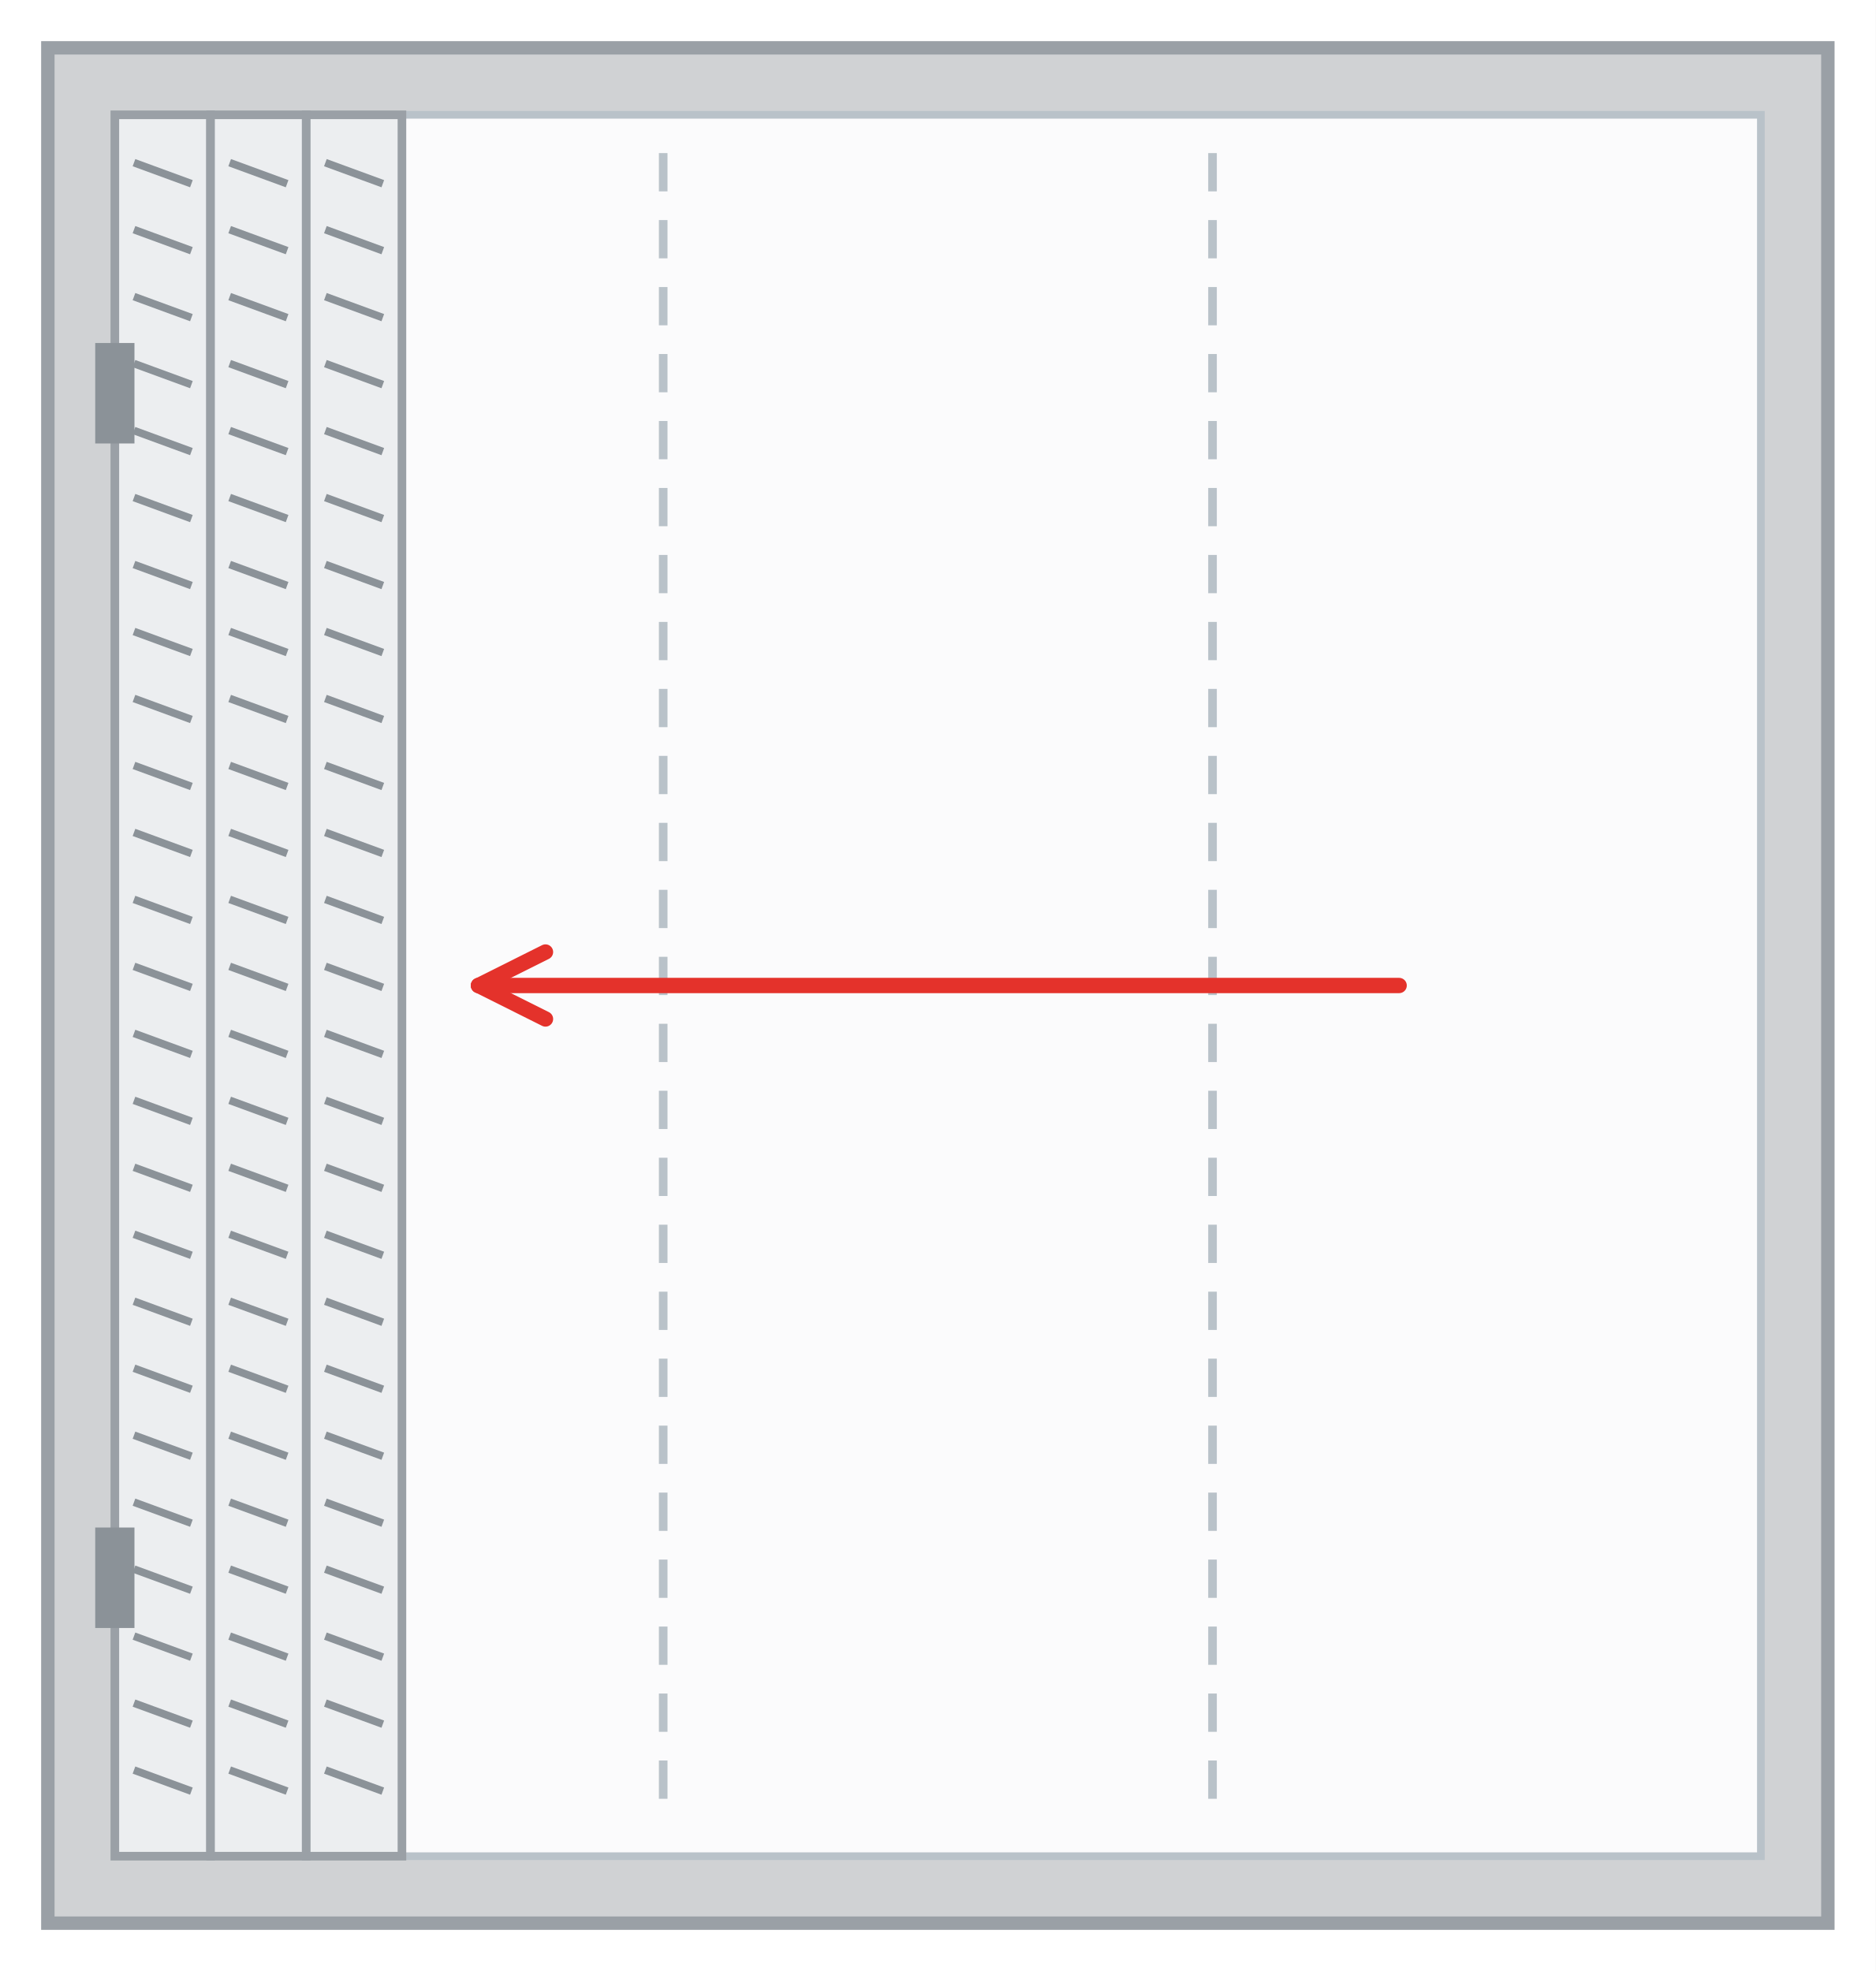
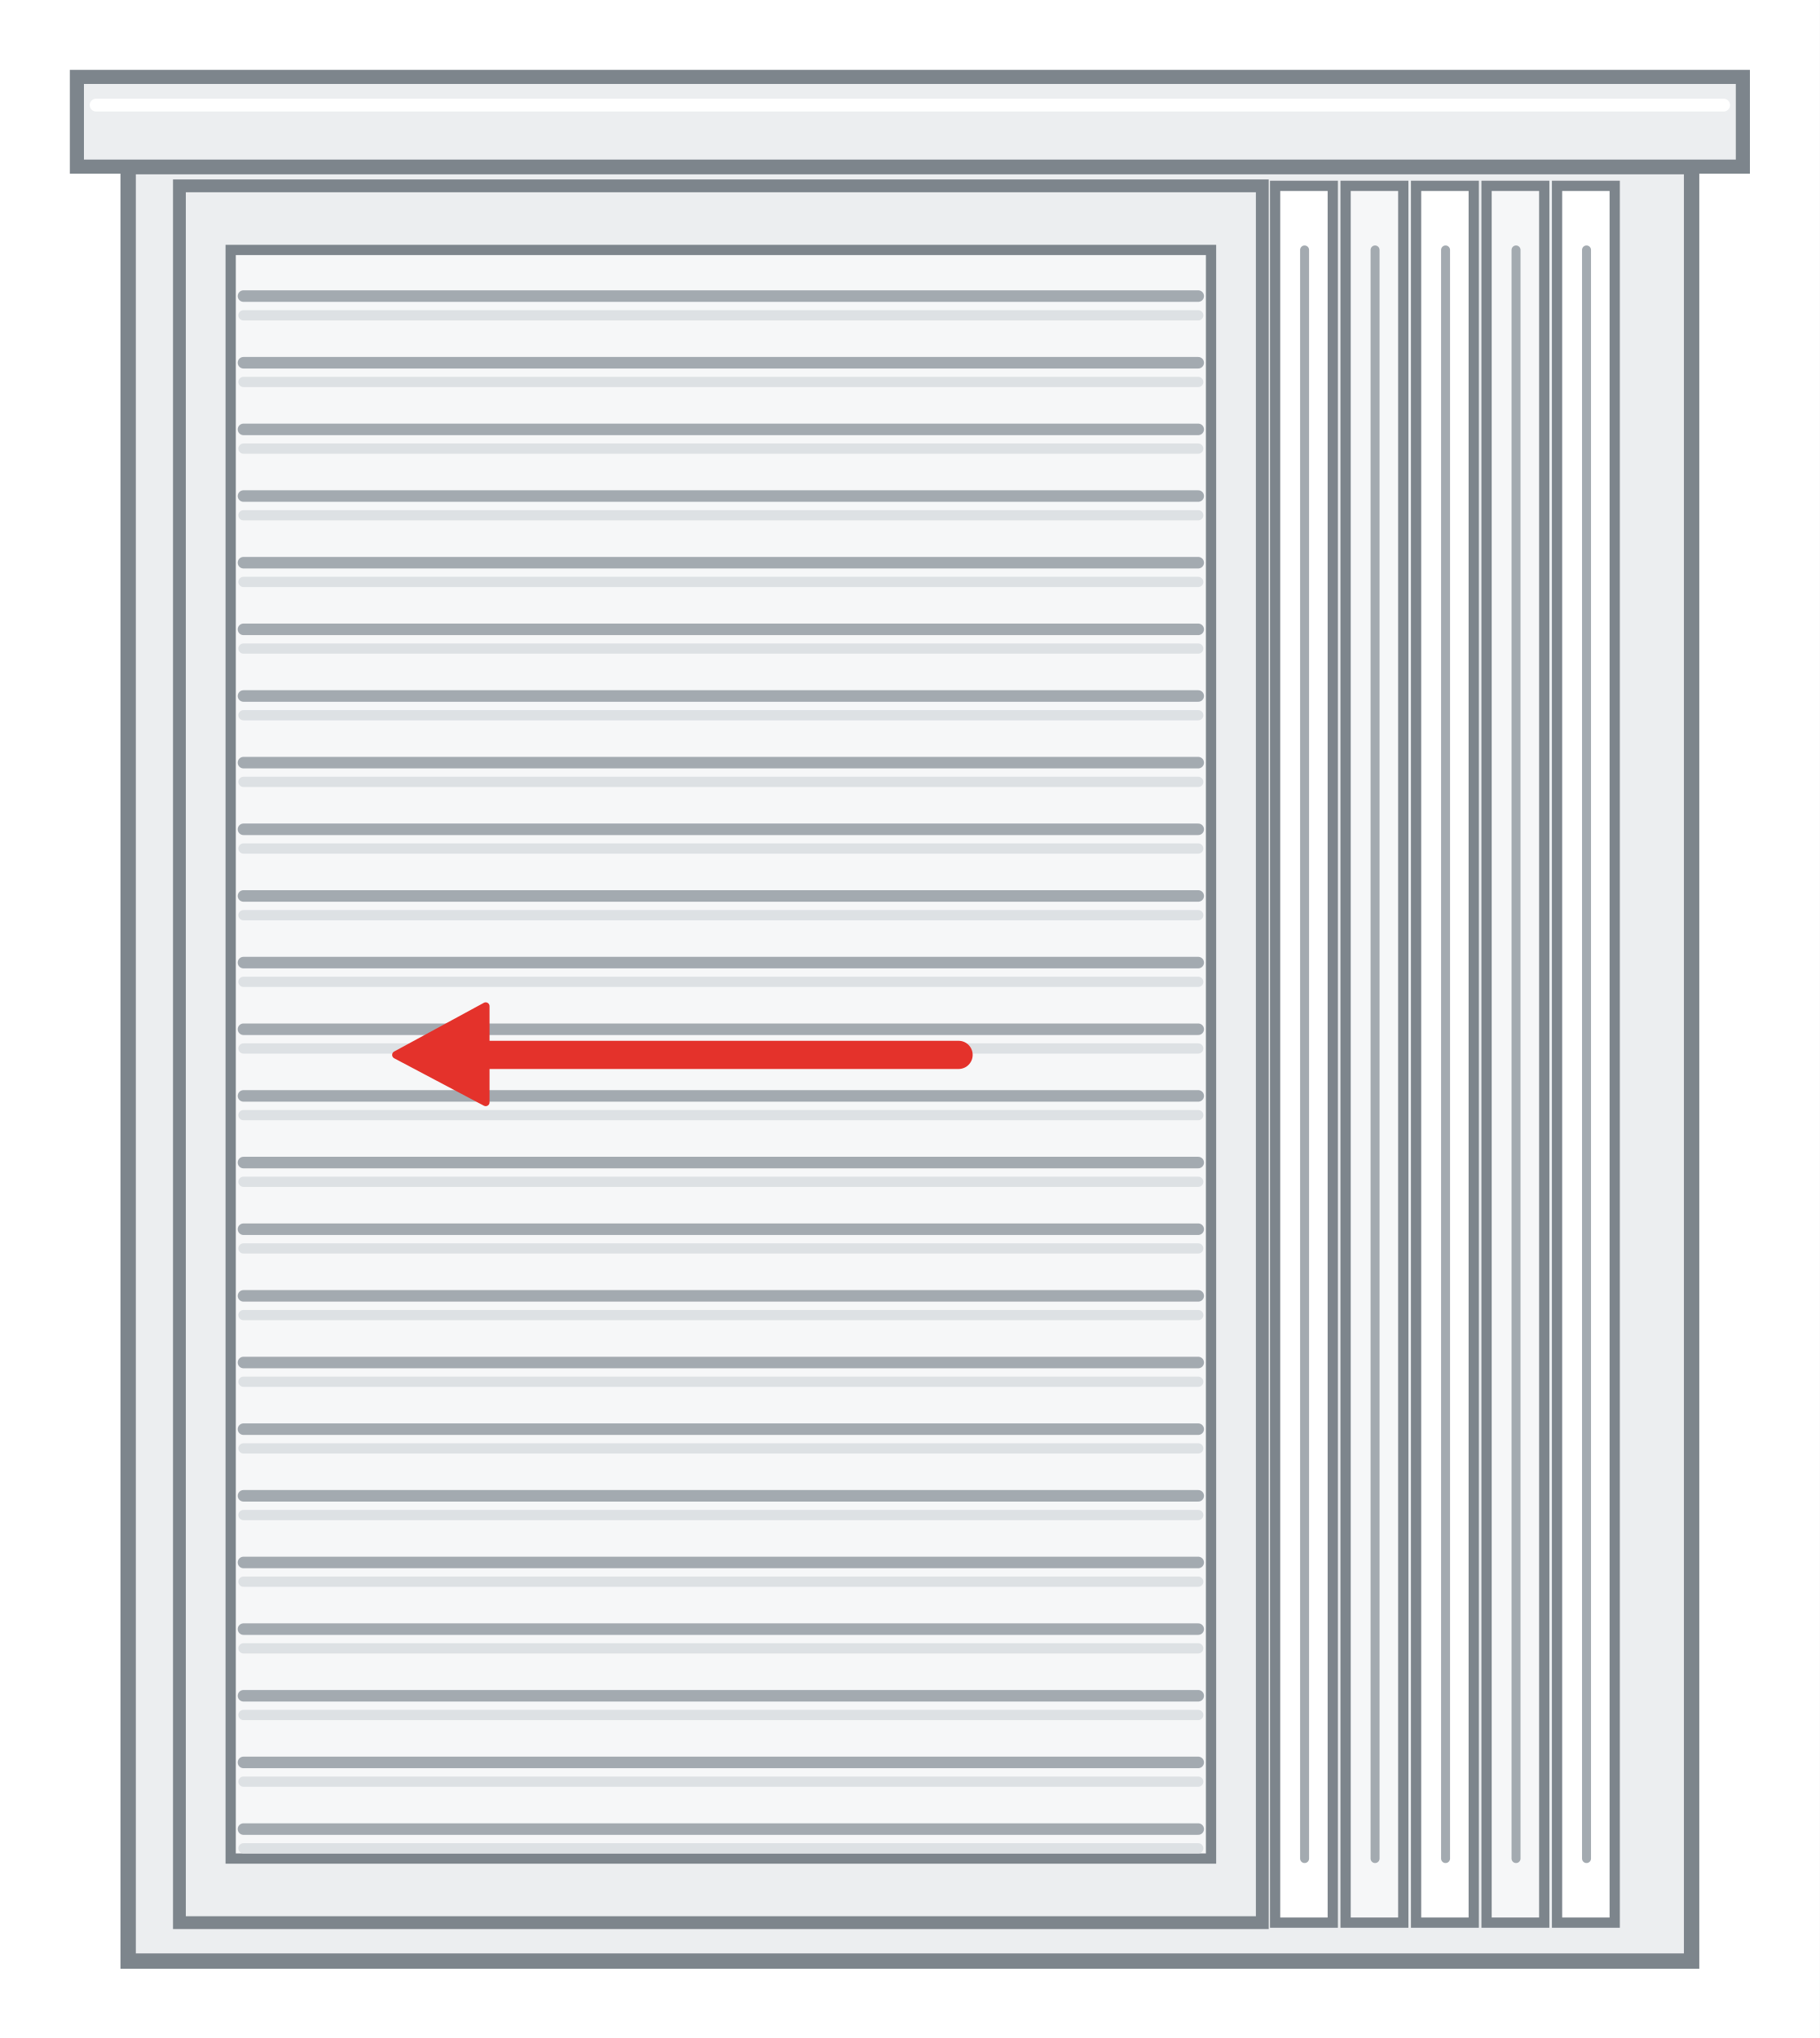
- <svg xmlns="http://www.w3.org/2000/svg" viewBox="0 0 196 206" width="196" height="206" role="img">
-   <rect width="196" height="206" fill="#ffffff" />
-   <rect x="5.0" y="5.0" width="186.0" height="196.0" fill="#d0d2d4" stroke="#9aa0a6" stroke-width="1.4" />
-   <rect x="12.0" y="12.0" width="172.0" height="182.0" fill="#fbfbfc" stroke="#b9c2c9" stroke-width="0.8" />
-   <line x1="69.3" y1="16.0" x2="69.3" y2="190.0" stroke="#b9c2c9" stroke-width="0.9" stroke-dasharray="4 3" />
-   <line x1="126.7" y1="16.0" x2="126.7" y2="190.0" stroke="#b9c2c9" stroke-width="0.9" stroke-dasharray="4 3" />
-   <rect x="12.0" y="12.0" width="10.0" height="182.0" fill="#eceef0" stroke="#9aa0a6" stroke-width="0.9" />
-   <line x1="14.0" y1="17.0" x2="20.0" y2="19.2" stroke="#8b9298" stroke-width="0.8" />
-   <line x1="14.0" y1="24.0" x2="20.0" y2="26.2" stroke="#8b9298" stroke-width="0.8" />
-   <line x1="14.0" y1="31.0" x2="20.0" y2="33.2" stroke="#8b9298" stroke-width="0.8" />
-   <line x1="14.0" y1="38.0" x2="20.0" y2="40.2" stroke="#8b9298" stroke-width="0.8" />
-   <line x1="14.0" y1="45.0" x2="20.0" y2="47.2" stroke="#8b9298" stroke-width="0.8" />
-   <line x1="14.0" y1="52.0" x2="20.0" y2="54.2" stroke="#8b9298" stroke-width="0.8" />
-   <line x1="14.0" y1="59.0" x2="20.0" y2="61.2" stroke="#8b9298" stroke-width="0.8" />
-   <line x1="14.0" y1="66.0" x2="20.0" y2="68.2" stroke="#8b9298" stroke-width="0.8" />
-   <line x1="14.0" y1="73.0" x2="20.0" y2="75.2" stroke="#8b9298" stroke-width="0.8" />
-   <line x1="14.0" y1="80.0" x2="20.0" y2="82.2" stroke="#8b9298" stroke-width="0.8" />
-   <line x1="14.0" y1="87.0" x2="20.0" y2="89.2" stroke="#8b9298" stroke-width="0.8" />
-   <line x1="14.0" y1="94.0" x2="20.0" y2="96.2" stroke="#8b9298" stroke-width="0.8" />
-   <line x1="14.0" y1="101.0" x2="20.0" y2="103.2" stroke="#8b9298" stroke-width="0.8" />
-   <line x1="14.0" y1="108.0" x2="20.0" y2="110.2" stroke="#8b9298" stroke-width="0.8" />
-   <line x1="14.0" y1="115.0" x2="20.0" y2="117.2" stroke="#8b9298" stroke-width="0.8" />
-   <line x1="14.0" y1="122.0" x2="20.0" y2="124.2" stroke="#8b9298" stroke-width="0.8" />
-   <line x1="14.0" y1="129.0" x2="20.0" y2="131.2" stroke="#8b9298" stroke-width="0.8" />
-   <line x1="14.0" y1="136.0" x2="20.0" y2="138.2" stroke="#8b9298" stroke-width="0.8" />
-   <line x1="14.0" y1="143.0" x2="20.0" y2="145.2" stroke="#8b9298" stroke-width="0.8" />
-   <line x1="14.0" y1="150.0" x2="20.0" y2="152.2" stroke="#8b9298" stroke-width="0.8" />
-   <line x1="14.0" y1="157.0" x2="20.0" y2="159.2" stroke="#8b9298" stroke-width="0.8" />
-   <line x1="14.0" y1="164.0" x2="20.0" y2="166.2" stroke="#8b9298" stroke-width="0.8" />
-   <line x1="14.0" y1="171.0" x2="20.0" y2="173.2" stroke="#8b9298" stroke-width="0.8" />
-   <line x1="14.0" y1="178.0" x2="20.0" y2="180.2" stroke="#8b9298" stroke-width="0.8" />
-   <line x1="14.0" y1="185.0" x2="20.0" y2="187.2" stroke="#8b9298" stroke-width="0.8" />
-   <rect x="22.0" y="12.0" width="10.0" height="182.0" fill="#eceef0" stroke="#9aa0a6" stroke-width="0.9" />
-   <line x1="24.0" y1="17.0" x2="30.0" y2="19.2" stroke="#8b9298" stroke-width="0.8" />
-   <line x1="24.0" y1="24.0" x2="30.0" y2="26.2" stroke="#8b9298" stroke-width="0.8" />
-   <line x1="24.0" y1="31.0" x2="30.0" y2="33.2" stroke="#8b9298" stroke-width="0.8" />
-   <line x1="24.0" y1="38.0" x2="30.0" y2="40.2" stroke="#8b9298" stroke-width="0.8" />
-   <line x1="24.0" y1="45.0" x2="30.0" y2="47.2" stroke="#8b9298" stroke-width="0.8" />
-   <line x1="24.0" y1="52.0" x2="30.0" y2="54.2" stroke="#8b9298" stroke-width="0.8" />
-   <line x1="24.0" y1="59.0" x2="30.0" y2="61.2" stroke="#8b9298" stroke-width="0.8" />
-   <line x1="24.0" y1="66.0" x2="30.0" y2="68.2" stroke="#8b9298" stroke-width="0.8" />
-   <line x1="24.0" y1="73.0" x2="30.0" y2="75.2" stroke="#8b9298" stroke-width="0.8" />
-   <line x1="24.0" y1="80.0" x2="30.0" y2="82.2" stroke="#8b9298" stroke-width="0.8" />
-   <line x1="24.0" y1="87.0" x2="30.0" y2="89.2" stroke="#8b9298" stroke-width="0.8" />
-   <line x1="24.0" y1="94.0" x2="30.0" y2="96.2" stroke="#8b9298" stroke-width="0.8" />
-   <line x1="24.0" y1="101.0" x2="30.0" y2="103.2" stroke="#8b9298" stroke-width="0.8" />
-   <line x1="24.0" y1="108.0" x2="30.0" y2="110.2" stroke="#8b9298" stroke-width="0.8" />
-   <line x1="24.0" y1="115.0" x2="30.0" y2="117.2" stroke="#8b9298" stroke-width="0.8" />
-   <line x1="24.0" y1="122.0" x2="30.0" y2="124.2" stroke="#8b9298" stroke-width="0.8" />
-   <line x1="24.0" y1="129.0" x2="30.0" y2="131.2" stroke="#8b9298" stroke-width="0.8" />
-   <line x1="24.0" y1="136.0" x2="30.0" y2="138.2" stroke="#8b9298" stroke-width="0.8" />
-   <line x1="24.0" y1="143.0" x2="30.0" y2="145.2" stroke="#8b9298" stroke-width="0.8" />
-   <line x1="24.0" y1="150.0" x2="30.0" y2="152.2" stroke="#8b9298" stroke-width="0.8" />
-   <line x1="24.0" y1="157.0" x2="30.0" y2="159.2" stroke="#8b9298" stroke-width="0.8" />
-   <line x1="24.0" y1="164.0" x2="30.0" y2="166.2" stroke="#8b9298" stroke-width="0.8" />
-   <line x1="24.0" y1="171.0" x2="30.0" y2="173.2" stroke="#8b9298" stroke-width="0.8" />
-   <line x1="24.0" y1="178.0" x2="30.0" y2="180.2" stroke="#8b9298" stroke-width="0.8" />
-   <line x1="24.0" y1="185.0" x2="30.0" y2="187.2" stroke="#8b9298" stroke-width="0.8" />
-   <rect x="32.0" y="12.0" width="10.0" height="182.0" fill="#eceef0" stroke="#9aa0a6" stroke-width="0.9" />
-   <line x1="34.0" y1="17.0" x2="40.0" y2="19.2" stroke="#8b9298" stroke-width="0.8" />
-   <line x1="34.0" y1="24.0" x2="40.0" y2="26.2" stroke="#8b9298" stroke-width="0.8" />
-   <line x1="34.0" y1="31.0" x2="40.0" y2="33.2" stroke="#8b9298" stroke-width="0.8" />
-   <line x1="34.0" y1="38.0" x2="40.0" y2="40.2" stroke="#8b9298" stroke-width="0.8" />
-   <line x1="34.0" y1="45.0" x2="40.0" y2="47.2" stroke="#8b9298" stroke-width="0.8" />
-   <line x1="34.0" y1="52.0" x2="40.0" y2="54.2" stroke="#8b9298" stroke-width="0.8" />
-   <line x1="34.0" y1="59.0" x2="40.0" y2="61.2" stroke="#8b9298" stroke-width="0.8" />
-   <line x1="34.0" y1="66.0" x2="40.0" y2="68.2" stroke="#8b9298" stroke-width="0.8" />
-   <line x1="34.0" y1="73.0" x2="40.0" y2="75.2" stroke="#8b9298" stroke-width="0.8" />
-   <line x1="34.0" y1="80.0" x2="40.0" y2="82.2" stroke="#8b9298" stroke-width="0.8" />
-   <line x1="34.0" y1="87.0" x2="40.0" y2="89.2" stroke="#8b9298" stroke-width="0.8" />
-   <line x1="34.0" y1="94.0" x2="40.0" y2="96.2" stroke="#8b9298" stroke-width="0.8" />
-   <line x1="34.0" y1="101.0" x2="40.0" y2="103.2" stroke="#8b9298" stroke-width="0.8" />
-   <line x1="34.0" y1="108.0" x2="40.0" y2="110.2" stroke="#8b9298" stroke-width="0.8" />
-   <line x1="34.0" y1="115.0" x2="40.0" y2="117.2" stroke="#8b9298" stroke-width="0.8" />
-   <line x1="34.0" y1="122.0" x2="40.0" y2="124.2" stroke="#8b9298" stroke-width="0.8" />
-   <line x1="34.0" y1="129.0" x2="40.0" y2="131.2" stroke="#8b9298" stroke-width="0.8" />
-   <line x1="34.0" y1="136.0" x2="40.0" y2="138.2" stroke="#8b9298" stroke-width="0.8" />
-   <line x1="34.0" y1="143.0" x2="40.0" y2="145.2" stroke="#8b9298" stroke-width="0.8" />
-   <line x1="34.0" y1="150.0" x2="40.0" y2="152.2" stroke="#8b9298" stroke-width="0.8" />
-   <line x1="34.0" y1="157.0" x2="40.0" y2="159.2" stroke="#8b9298" stroke-width="0.8" />
-   <line x1="34.0" y1="164.0" x2="40.0" y2="166.2" stroke="#8b9298" stroke-width="0.8" />
-   <line x1="34.0" y1="171.0" x2="40.0" y2="173.2" stroke="#8b9298" stroke-width="0.8" />
-   <line x1="34.0" y1="178.0" x2="40.0" y2="180.2" stroke="#8b9298" stroke-width="0.8" />
-   <line x1="34.0" y1="185.0" x2="40.0" y2="187.2" stroke="#8b9298" stroke-width="0.8" />
-   <rect x="10.2" y="36.1" width="3.6" height="10.0" fill="#8b9298" stroke="#8b9298" stroke-width="0.5" />
-   <rect x="10.2" y="159.9" width="3.6" height="10.0" fill="#8b9298" stroke="#8b9298" stroke-width="0.5" />
-   <line x1="146.2" y1="103.0" x2="50.0" y2="103.0" stroke="#e4322b" stroke-width="1.6" stroke-linecap="round" />
-   <line x1="50.0" y1="103.0" x2="57.0" y2="99.5" stroke="#e4322b" stroke-width="1.6" stroke-linecap="round" />
-   <line x1="50.0" y1="103.0" x2="57.0" y2="106.5" stroke="#e4322b" stroke-width="1.6" stroke-linecap="round" />
+ <svg xmlns="http://www.w3.org/2000/svg" viewBox="0 0 142 159" width="142" height="159" role="img">
+   <rect width="142" height="159" fill="#ffffff" />
+   <rect x="10.0" y="13.0" width="122.0" height="140.0" fill="#eceef0" stroke="#7d858c" stroke-width="1.2" />
+   <rect x="14.0" y="14.5" width="84.5" height="135.5" fill="#eceef0" stroke="#7d858c" stroke-width="1" />
+   <rect x="18.0" y="19.5" width="76.5" height="125.5" fill="#f6f7f8" stroke="#7d858c" stroke-width="0.8" />
+   <line x1="19.0" y1="23.1" x2="93.5" y2="23.1" stroke="#a3aab0" stroke-width="0.9" stroke-linecap="round" />
+   <line x1="19.0" y1="24.6" x2="93.5" y2="24.6" stroke="#dde1e4" stroke-width="0.8" stroke-linecap="round" />
+   <line x1="19.0" y1="28.3" x2="93.5" y2="28.3" stroke="#a3aab0" stroke-width="0.9" stroke-linecap="round" />
+   <line x1="19.0" y1="29.8" x2="93.5" y2="29.8" stroke="#dde1e4" stroke-width="0.8" stroke-linecap="round" />
+   <line x1="19.0" y1="33.5" x2="93.5" y2="33.5" stroke="#a3aab0" stroke-width="0.9" stroke-linecap="round" />
+   <line x1="19.0" y1="35.0" x2="93.5" y2="35.0" stroke="#dde1e4" stroke-width="0.8" stroke-linecap="round" />
+   <line x1="19.0" y1="38.7" x2="93.5" y2="38.7" stroke="#a3aab0" stroke-width="0.9" stroke-linecap="round" />
+   <line x1="19.0" y1="40.2" x2="93.5" y2="40.2" stroke="#dde1e4" stroke-width="0.8" stroke-linecap="round" />
+   <line x1="19.0" y1="43.9" x2="93.5" y2="43.9" stroke="#a3aab0" stroke-width="0.9" stroke-linecap="round" />
+   <line x1="19.0" y1="45.4" x2="93.5" y2="45.4" stroke="#dde1e4" stroke-width="0.8" stroke-linecap="round" />
+   <line x1="19.0" y1="49.1" x2="93.5" y2="49.1" stroke="#a3aab0" stroke-width="0.9" stroke-linecap="round" />
+   <line x1="19.0" y1="50.6" x2="93.5" y2="50.6" stroke="#dde1e4" stroke-width="0.8" stroke-linecap="round" />
+   <line x1="19.0" y1="54.3" x2="93.5" y2="54.3" stroke="#a3aab0" stroke-width="0.9" stroke-linecap="round" />
+   <line x1="19.0" y1="55.8" x2="93.5" y2="55.8" stroke="#dde1e4" stroke-width="0.8" stroke-linecap="round" />
+   <line x1="19.0" y1="59.5" x2="93.5" y2="59.5" stroke="#a3aab0" stroke-width="0.9" stroke-linecap="round" />
+   <line x1="19.0" y1="61.0" x2="93.5" y2="61.0" stroke="#dde1e4" stroke-width="0.8" stroke-linecap="round" />
+   <line x1="19.0" y1="64.7" x2="93.5" y2="64.7" stroke="#a3aab0" stroke-width="0.9" stroke-linecap="round" />
+   <line x1="19.0" y1="66.2" x2="93.5" y2="66.2" stroke="#dde1e4" stroke-width="0.8" stroke-linecap="round" />
+   <line x1="19.0" y1="69.9" x2="93.5" y2="69.9" stroke="#a3aab0" stroke-width="0.9" stroke-linecap="round" />
+   <line x1="19.0" y1="71.4" x2="93.5" y2="71.4" stroke="#dde1e4" stroke-width="0.8" stroke-linecap="round" />
+   <line x1="19.0" y1="75.1" x2="93.5" y2="75.1" stroke="#a3aab0" stroke-width="0.9" stroke-linecap="round" />
+   <line x1="19.0" y1="76.6" x2="93.5" y2="76.6" stroke="#dde1e4" stroke-width="0.8" stroke-linecap="round" />
+   <line x1="19.0" y1="80.3" x2="93.5" y2="80.3" stroke="#a3aab0" stroke-width="0.9" stroke-linecap="round" />
+   <line x1="19.0" y1="81.8" x2="93.5" y2="81.8" stroke="#dde1e4" stroke-width="0.8" stroke-linecap="round" />
+   <line x1="19.0" y1="85.5" x2="93.5" y2="85.5" stroke="#a3aab0" stroke-width="0.9" stroke-linecap="round" />
+   <line x1="19.0" y1="87.0" x2="93.5" y2="87.0" stroke="#dde1e4" stroke-width="0.8" stroke-linecap="round" />
+   <line x1="19.0" y1="90.7" x2="93.5" y2="90.7" stroke="#a3aab0" stroke-width="0.9" stroke-linecap="round" />
+   <line x1="19.0" y1="92.2" x2="93.5" y2="92.2" stroke="#dde1e4" stroke-width="0.8" stroke-linecap="round" />
+   <line x1="19.0" y1="95.9" x2="93.5" y2="95.9" stroke="#a3aab0" stroke-width="0.9" stroke-linecap="round" />
+   <line x1="19.0" y1="97.4" x2="93.5" y2="97.4" stroke="#dde1e4" stroke-width="0.8" stroke-linecap="round" />
+   <line x1="19.0" y1="101.1" x2="93.5" y2="101.1" stroke="#a3aab0" stroke-width="0.9" stroke-linecap="round" />
+   <line x1="19.0" y1="102.6" x2="93.5" y2="102.6" stroke="#dde1e4" stroke-width="0.8" stroke-linecap="round" />
+   <line x1="19.0" y1="106.3" x2="93.5" y2="106.3" stroke="#a3aab0" stroke-width="0.9" stroke-linecap="round" />
+   <line x1="19.0" y1="107.8" x2="93.5" y2="107.8" stroke="#dde1e4" stroke-width="0.8" stroke-linecap="round" />
+   <line x1="19.0" y1="111.5" x2="93.5" y2="111.5" stroke="#a3aab0" stroke-width="0.9" stroke-linecap="round" />
+   <line x1="19.0" y1="113.0" x2="93.5" y2="113.0" stroke="#dde1e4" stroke-width="0.8" stroke-linecap="round" />
+   <line x1="19.0" y1="116.7" x2="93.5" y2="116.7" stroke="#a3aab0" stroke-width="0.9" stroke-linecap="round" />
+   <line x1="19.0" y1="118.2" x2="93.5" y2="118.2" stroke="#dde1e4" stroke-width="0.8" stroke-linecap="round" />
+   <line x1="19.0" y1="121.9" x2="93.5" y2="121.9" stroke="#a3aab0" stroke-width="0.9" stroke-linecap="round" />
+   <line x1="19.0" y1="123.4" x2="93.5" y2="123.4" stroke="#dde1e4" stroke-width="0.8" stroke-linecap="round" />
+   <line x1="19.0" y1="127.1" x2="93.5" y2="127.1" stroke="#a3aab0" stroke-width="0.9" stroke-linecap="round" />
+   <line x1="19.0" y1="128.6" x2="93.5" y2="128.6" stroke="#dde1e4" stroke-width="0.8" stroke-linecap="round" />
+   <line x1="19.0" y1="132.3" x2="93.5" y2="132.3" stroke="#a3aab0" stroke-width="0.9" stroke-linecap="round" />
+   <line x1="19.0" y1="133.8" x2="93.5" y2="133.8" stroke="#dde1e4" stroke-width="0.8" stroke-linecap="round" />
+   <line x1="19.0" y1="137.5" x2="93.5" y2="137.5" stroke="#a3aab0" stroke-width="0.9" stroke-linecap="round" />
+   <line x1="19.0" y1="139.0" x2="93.5" y2="139.0" stroke="#dde1e4" stroke-width="0.8" stroke-linecap="round" />
+   <line x1="19.0" y1="142.7" x2="93.5" y2="142.7" stroke="#a3aab0" stroke-width="0.9" stroke-linecap="round" />
+   <line x1="19.0" y1="144.2" x2="93.5" y2="144.2" stroke="#dde1e4" stroke-width="0.8" stroke-linecap="round" />
+   <rect x="99.5" y="14.5" width="4.5" height="135.5" fill="#ffffff" stroke="#7d858c" stroke-width="0.8" />
+   <line x1="101.8" y1="19.5" x2="101.8" y2="145.0" stroke="#a3aab0" stroke-width="0.7" stroke-linecap="round" />
+   <rect x="105.0" y="14.5" width="4.5" height="135.5" fill="#f6f7f8" stroke="#7d858c" stroke-width="0.8" />
+   <line x1="107.3" y1="19.5" x2="107.3" y2="145.0" stroke="#a3aab0" stroke-width="0.7" stroke-linecap="round" />
+   <rect x="110.5" y="14.5" width="4.5" height="135.5" fill="#ffffff" stroke="#7d858c" stroke-width="0.8" />
+   <line x1="112.8" y1="19.5" x2="112.8" y2="145.0" stroke="#a3aab0" stroke-width="0.7" stroke-linecap="round" />
+   <rect x="116.0" y="14.5" width="4.5" height="135.5" fill="#f6f7f8" stroke="#7d858c" stroke-width="0.8" />
+   <line x1="118.3" y1="19.5" x2="118.3" y2="145.0" stroke="#a3aab0" stroke-width="0.7" stroke-linecap="round" />
+   <rect x="121.5" y="14.5" width="4.5" height="135.5" fill="#ffffff" stroke="#7d858c" stroke-width="0.8" />
+   <line x1="123.8" y1="19.5" x2="123.8" y2="145.0" stroke="#a3aab0" stroke-width="0.7" stroke-linecap="round" />
+   <line x1="74.8" y1="82.3" x2="35.8" y2="82.3" stroke="#e4322b" stroke-width="2.2" stroke-linecap="round" />
+   <polygon points="30.9,82.3 37.9,78.5 37.9,86.0" fill="#e4322b" stroke="#e4322b" stroke-width="0.6" stroke-linejoin="round" />
+   <rect x="6.0" y="6.0" width="130.0" height="7.0" fill="#eceef0" stroke="#7d858c" stroke-width="1.1" />
+   <line x1="7.5" y1="8.2" x2="134.5" y2="8.2" stroke="#ffffff" stroke-width="1" stroke-linecap="round" />
</svg>
